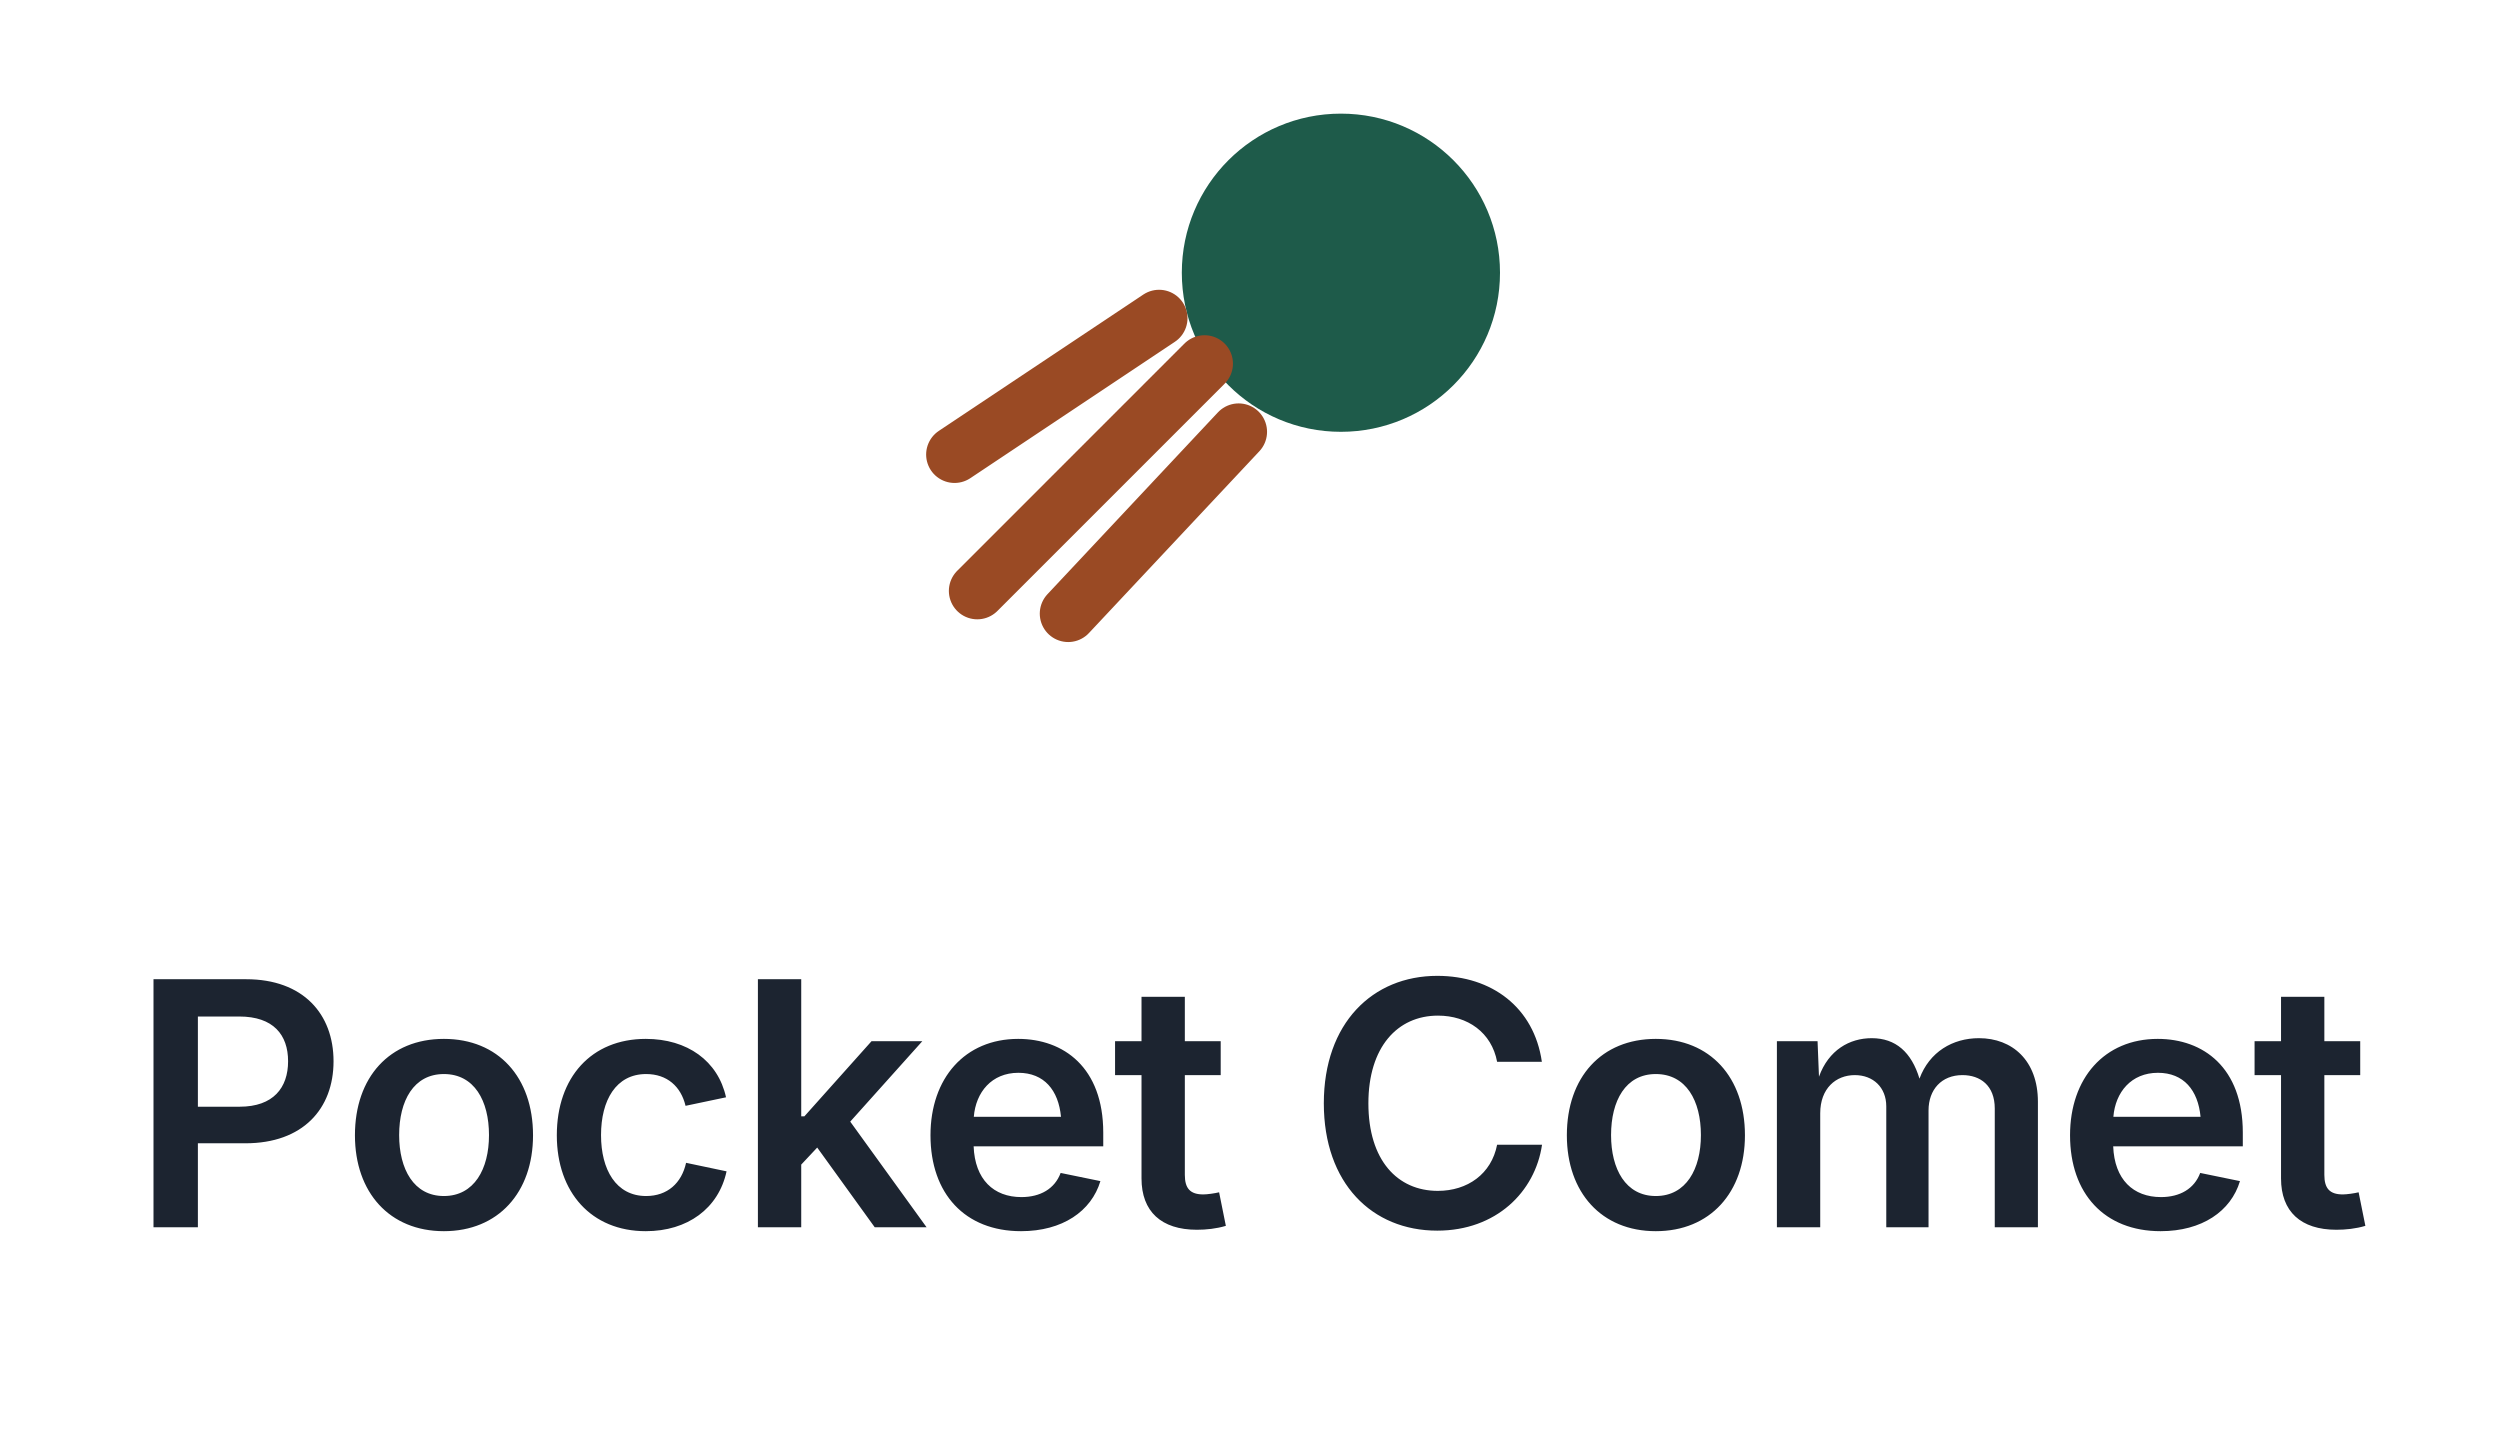
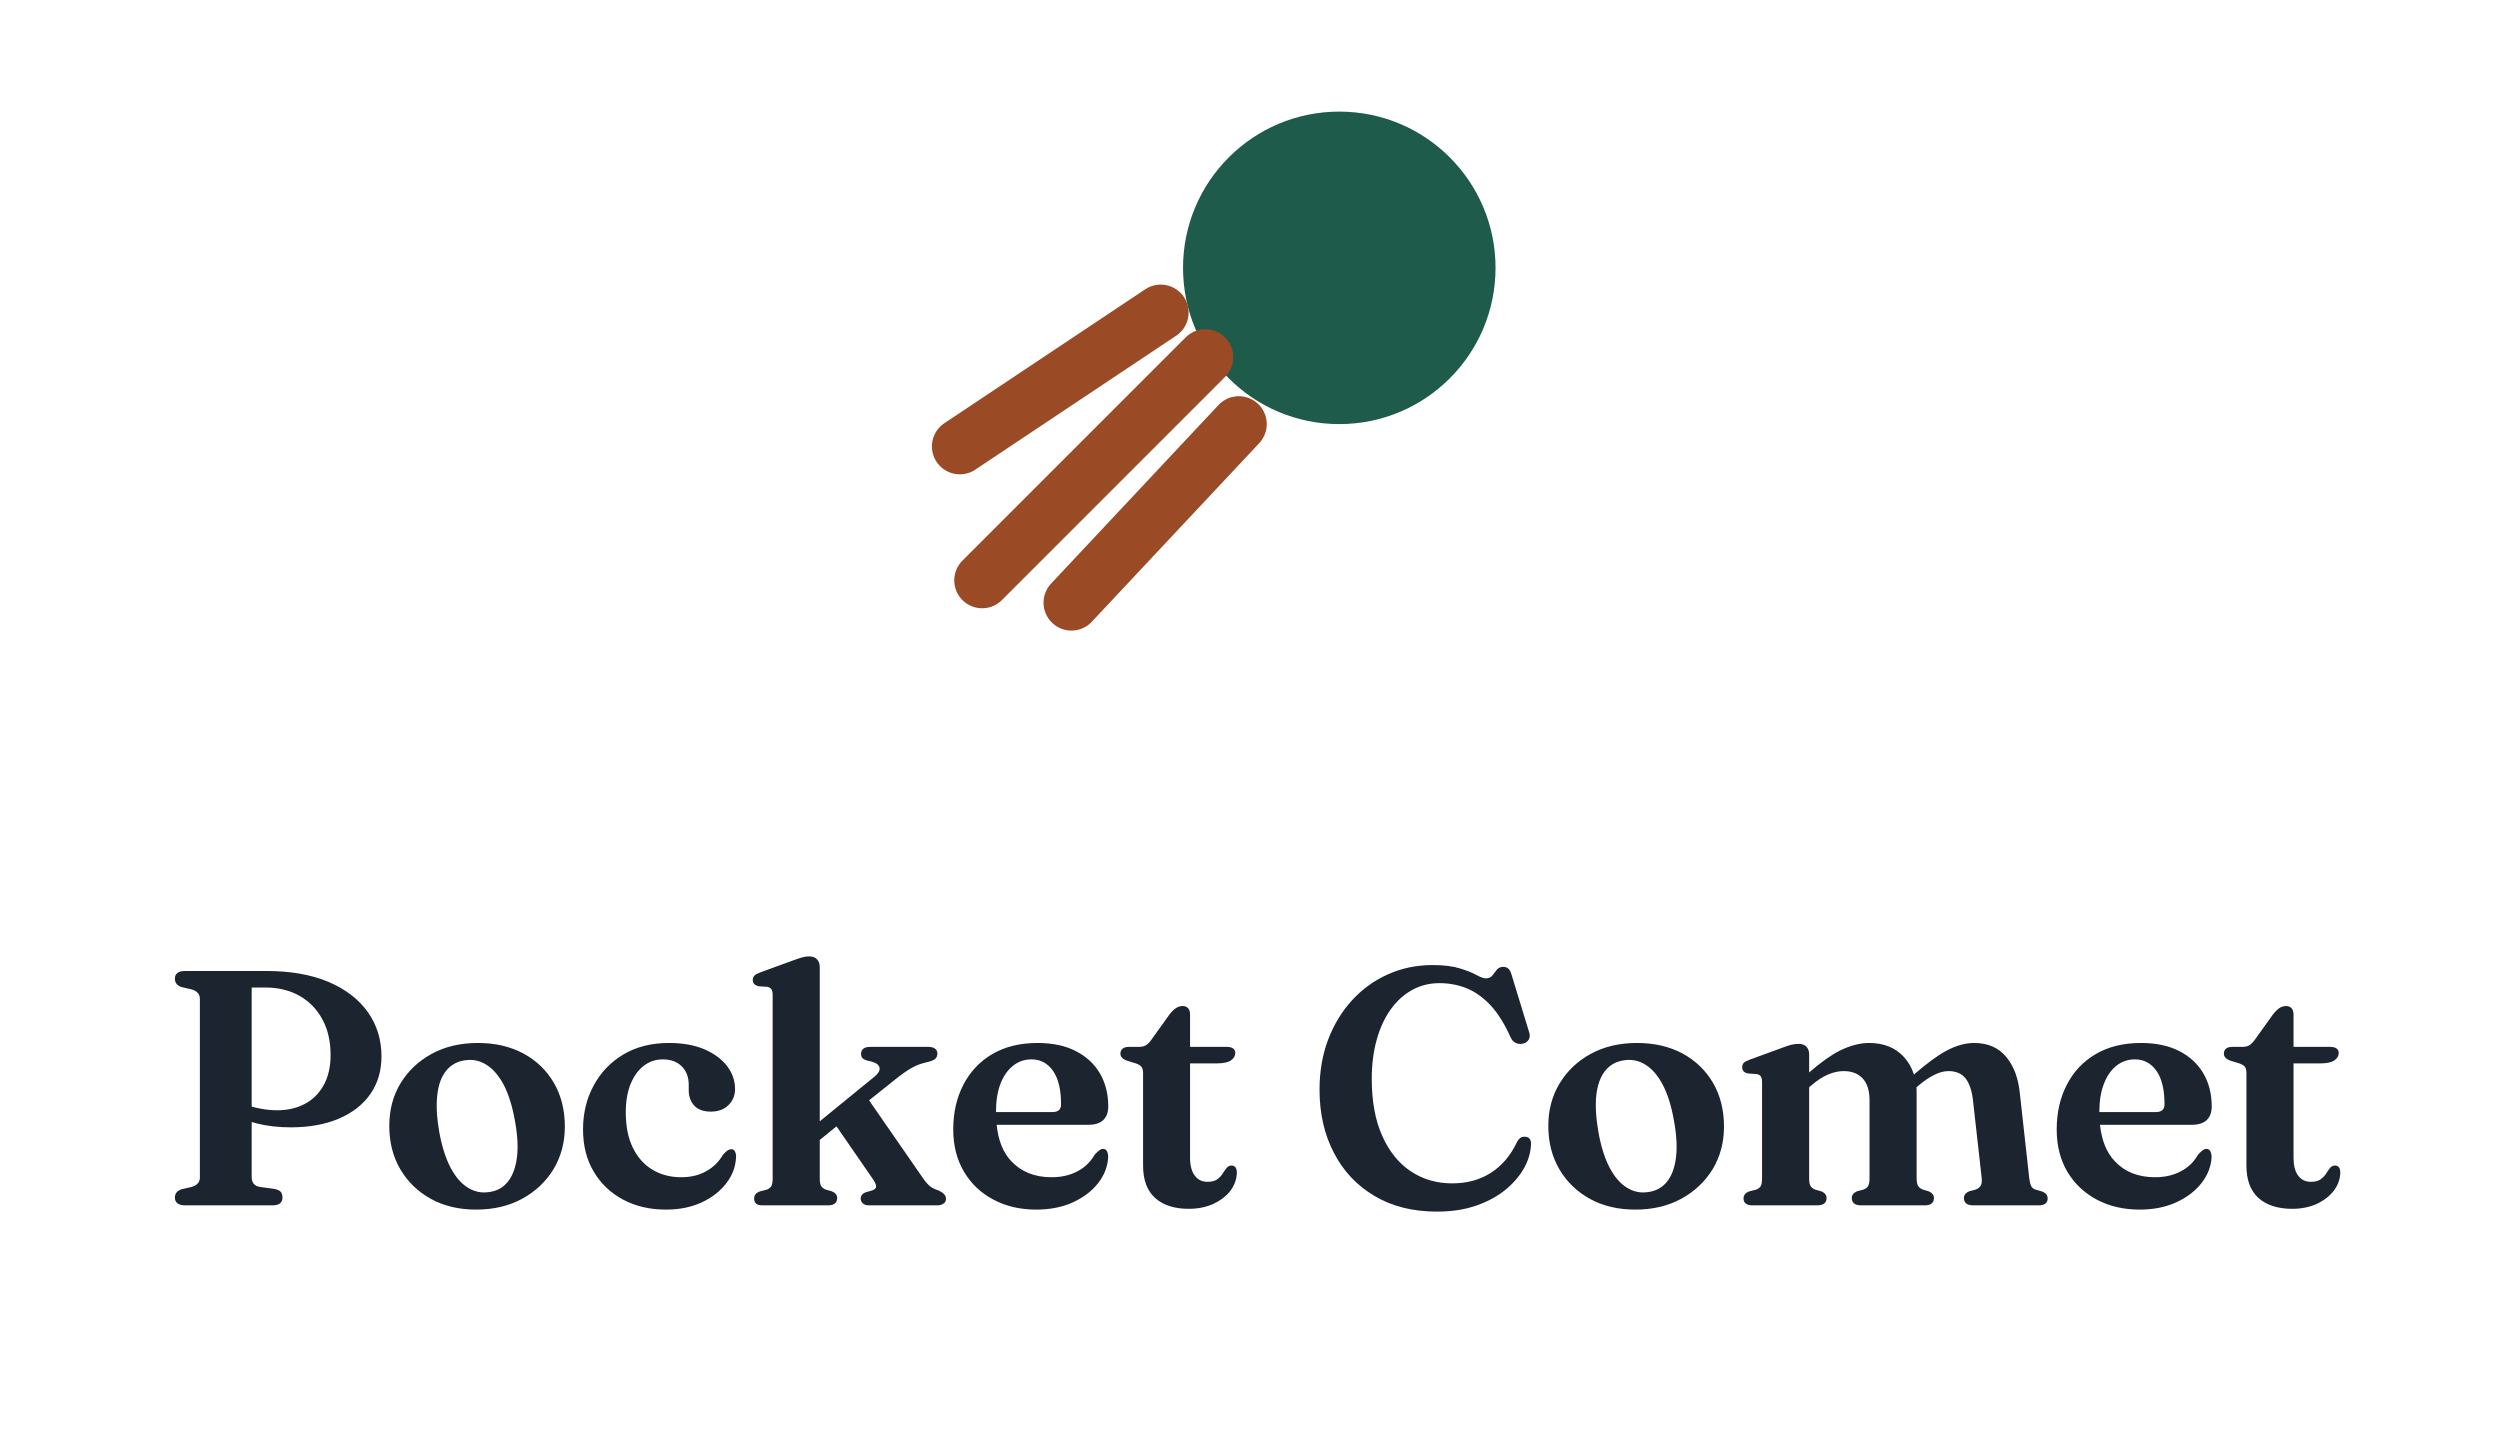
- <svg xmlns="http://www.w3.org/2000/svg" viewBox="0 0 220 128" width="220" height="128" role="img" aria-label="Pocket Comet stacked logo">
-   <g transform="translate(78 0)">
+ <svg xmlns="http://www.w3.org/2000/svg" viewBox="0 0 224 128" width="224" height="128" role="img" aria-label="Pocket Comet stacked logo">
+   <g transform="translate(80.0 0)">
    <circle cx="40" cy="24" r="14" fill="#1E5B4A" />
    <path d="M28 32 8 52M31 38 16 54M24 28 6 40" stroke="#9A4A24" stroke-width="5" stroke-linecap="round" fill="none" />
  </g>
-   <text x="110" y="108" font-family="Inter, Arial, sans-serif" font-size="30" font-weight="600" letter-spacing="-0.5" fill="#1C2430" text-anchor="middle">Pocket Comet</text>
+   <path d="M34.18 94.65L34.18 94.65Q34.18 96.60 33.18 98.03Q32.19 99.45 30.36 100.23Q28.54 101.01 26.06 101.01L26.06 101.01Q24.41 101.01 23.05 100.67L23.05 100.67Q22.80 100.61 22.55 100.53L22.55 100.53L22.55 105.50Q22.55 105.83 22.73 106.06Q22.91 106.29 23.30 106.35L23.30 106.35L24.61 106.53Q24.98 106.61 25.15 106.78Q25.31 106.97 25.31 107.31L25.31 107.31Q25.31 107.63 25.10 107.81Q24.88 108 24.41 108L24.41 108L16.59 108Q16.12 108 15.89 107.81Q15.67 107.63 15.67 107.31L15.67 107.31Q15.67 106.74 16.30 106.55L16.30 106.55L17.17 106.35Q17.53 106.25 17.72 106.03Q17.91 105.83 17.91 105.50L17.91 105.50L17.91 89.50Q17.91 89.17 17.72 88.97Q17.53 88.75 17.17 88.65L17.17 88.65L16.30 88.45Q15.67 88.26 15.67 87.69L15.67 87.69Q15.67 87.36 15.89 87.18Q16.12 87 16.59 87L16.59 87L23.86 87Q27.13 87 29.44 87.98Q31.75 88.97 32.97 90.70Q34.18 92.43 34.18 94.65ZM22.55 88.48L22.55 99.15Q22.96 99.27 23.38 99.34L23.38 99.34Q24.09 99.48 24.85 99.48L24.85 99.48Q26.23 99.48 27.31 98.91Q28.39 98.34 29.00 97.23Q29.62 96.12 29.62 94.53L29.62 94.53Q29.62 92.69 28.89 91.34Q28.16 89.98 26.84 89.23Q25.52 88.48 23.74 88.48L23.74 88.48L22.55 88.48ZM42.81 93.45L42.81 93.45Q45.14 93.45 46.89 94.39Q48.65 95.34 49.63 97.03Q50.61 98.72 50.61 100.95L50.61 100.95Q50.61 103.06 49.60 104.75Q48.59 106.42 46.80 107.40Q45.02 108.38 42.66 108.38L42.66 108.38Q40.35 108.38 38.61 107.42Q36.86 106.45 35.87 104.77Q34.88 103.08 34.88 100.88L34.88 100.88Q34.88 98.73 35.89 97.06Q36.91 95.39 38.69 94.42Q40.47 93.45 42.81 93.45ZM43.88 106.80L43.88 106.80Q44.90 106.65 45.52 105.86Q46.14 105.08 46.32 103.69Q46.49 102.31 46.13 100.38L46.13 100.38Q45.78 98.44 45.13 97.19Q44.46 95.94 43.56 95.39Q42.66 94.83 41.61 95.01L41.61 95.01Q40.58 95.17 39.96 95.96Q39.33 96.75 39.18 98.12Q39.02 99.50 39.36 101.44L39.36 101.44Q39.71 103.36 40.37 104.62Q41.03 105.87 41.93 106.42Q42.83 106.98 43.88 106.80ZM65.86 97.58L65.86 97.58Q65.86 98.43 65.27 99.02Q64.68 99.60 63.69 99.60L63.69 99.60Q62.71 99.60 62.21 99.07Q61.71 98.53 61.71 97.67L61.71 97.67L61.71 97.19Q61.71 96.17 61.08 95.54Q60.45 94.92 59.38 94.92L59.38 94.92Q58.44 94.92 57.69 95.49Q56.94 96.06 56.50 97.13Q56.07 98.19 56.07 99.67L56.07 99.67Q56.07 101.55 56.71 102.85Q57.34 104.14 58.47 104.81Q59.59 105.48 61.03 105.48L61.03 105.48Q62.31 105.48 63.26 104.95Q64.21 104.43 64.77 103.48L64.77 103.48Q65.02 103.19 65.19 103.08Q65.35 102.97 65.52 102.97L65.52 102.97Q65.76 102.97 65.86 103.19Q65.97 103.41 65.95 103.69L65.95 103.69Q65.89 104.97 65.07 106.03Q64.24 107.10 62.86 107.74Q61.47 108.38 59.67 108.38L59.67 108.38Q57.49 108.38 55.82 107.48Q54.15 106.59 53.20 104.98Q52.24 103.38 52.24 101.20L52.24 101.20Q52.24 99 53.20 97.25Q54.15 95.49 55.87 94.47Q57.60 93.45 59.94 93.45L59.94 93.45Q61.77 93.45 63.10 94.01Q64.42 94.58 65.14 95.51Q65.86 96.45 65.86 97.58ZM74.17 108L68.33 108Q67.90 108 67.73 107.83Q67.57 107.67 67.57 107.39L67.57 107.39Q67.57 107.16 67.70 107.00Q67.82 106.84 68.12 106.74L68.12 106.74L68.71 106.59Q68.98 106.48 69.11 106.28Q69.23 106.06 69.23 105.60L69.23 105.60L69.23 89.17Q69.23 88.80 69.12 88.64Q69.01 88.47 68.75 88.42L68.75 88.42L67.96 88.37Q67.69 88.29 67.57 88.16Q67.45 88.02 67.45 87.81L67.45 87.81Q67.45 87.57 67.59 87.42Q67.73 87.27 68.14 87.12L68.14 87.12L70.93 86.10Q71.50 85.89 71.84 85.79Q72.19 85.69 72.50 85.69L72.50 85.69Q72.97 85.69 73.21 85.96Q73.45 86.22 73.45 86.66L73.45 86.66L73.45 100.47L78.34 96.48Q78.86 96.06 78.81 95.69Q78.76 95.33 78.17 95.14L78.17 95.14L77.65 95.01Q77.36 94.92 77.26 94.78Q77.15 94.65 77.15 94.42L77.15 94.42Q77.15 94.13 77.36 93.96Q77.57 93.80 77.95 93.80L77.95 93.80L83.20 93.80Q83.56 93.80 83.78 93.96Q83.99 94.13 83.99 94.39L83.99 94.39Q83.99 94.68 83.81 94.86Q83.63 95.04 83.06 95.17L83.06 95.17Q82.30 95.34 81.71 95.67Q81.11 96 80.21 96.72L80.21 96.72L77.87 98.59L82.73 105.61Q83.09 106.11 83.36 106.31Q83.63 106.52 84.13 106.68L84.13 106.68Q84.44 106.83 84.60 107.01Q84.76 107.19 84.76 107.42L84.76 107.42Q84.76 107.69 84.54 107.84Q84.32 108 83.96 108L83.96 108L77.84 108Q77.51 108 77.32 107.83Q77.12 107.67 77.12 107.39L77.12 107.39Q77.12 107.19 77.23 107.06Q77.33 106.92 77.57 106.83L77.57 106.83L78.05 106.69Q78.47 106.58 78.50 106.33Q78.53 106.08 78.11 105.50L78.11 105.50L74.95 100.92L73.45 102.14L73.45 105.60Q73.45 106.06 73.58 106.28Q73.72 106.48 73.99 106.59L73.99 106.59L74.53 106.74Q75.01 106.94 75.01 107.34L75.01 107.34Q75.01 108 74.17 108L74.17 108ZM99.30 99.14L99.30 99.14Q99.30 99.93 98.85 100.36Q98.41 100.78 97.53 100.78L97.53 100.78L89.30 100.78Q89.51 102.87 90.60 104.03L90.60 104.03Q91.95 105.48 94.22 105.48L94.22 105.48Q95.54 105.48 96.54 104.95Q97.53 104.43 98.09 103.45L98.09 103.45Q98.36 103.16 98.52 103.05Q98.67 102.94 98.84 102.94L98.84 102.94Q99.08 102.94 99.19 103.16Q99.29 103.38 99.29 103.68L99.29 103.68Q99.23 104.94 98.39 106.01Q97.55 107.08 96.13 107.73Q94.70 108.38 92.85 108.38L92.85 108.38Q90.68 108.38 89 107.48Q87.32 106.59 86.37 104.98Q85.41 103.36 85.41 101.20L85.41 101.20Q85.41 98.94 86.32 97.19Q87.23 95.43 88.92 94.44Q90.62 93.45 92.97 93.45L92.97 93.45Q94.98 93.45 96.40 94.18Q97.82 94.91 98.56 96.19Q99.30 97.47 99.30 99.14ZM89.24 99.64L94.31 99.64Q95.07 99.64 95.07 98.95L95.07 98.95Q95.07 96.97 94.35 95.95Q93.63 94.92 92.42 94.92L92.42 94.92Q91.49 94.92 90.77 95.49Q90.05 96.06 89.64 97.11L89.64 97.11Q89.24 98.16 89.24 99.64L89.24 99.64ZM101.74 95.27L101.74 95.27L101.05 95.06Q100.69 94.94 100.54 94.78Q100.39 94.62 100.39 94.41L100.39 94.41Q100.39 94.11 100.60 93.95Q100.80 93.80 101.14 93.80L101.14 93.80L102.06 93.80Q102.42 93.80 102.66 93.66Q102.90 93.53 103.15 93.18L103.15 93.18L104.79 90.89Q105.10 90.50 105.39 90.31Q105.67 90.14 105.96 90.14L105.96 90.14Q106.27 90.14 106.45 90.33Q106.63 90.53 106.63 90.90L106.63 90.90L106.63 93.80L109.93 93.80Q110.28 93.80 110.48 93.94Q110.68 94.08 110.68 94.35L110.68 94.35Q110.68 94.74 110.29 95.01Q109.90 95.28 109.03 95.28L109.03 95.28L106.63 95.28L106.63 103.72Q106.63 104.78 107.05 105.33Q107.46 105.89 108.19 105.89L108.19 105.89Q108.75 105.89 109.06 105.67Q109.36 105.45 109.54 105.17Q109.72 104.88 109.90 104.66Q110.07 104.44 110.34 104.43L110.34 104.43Q110.56 104.43 110.69 104.58Q110.82 104.73 110.82 105.08L110.82 105.08Q110.80 105.93 110.26 106.67Q109.71 107.40 108.73 107.86Q107.76 108.31 106.51 108.31L106.51 108.31Q104.59 108.31 103.51 107.35Q102.42 106.38 102.42 104.43L102.42 104.43L102.42 96.15Q102.42 95.76 102.26 95.57Q102.10 95.39 101.74 95.27ZM137.18 102.47L137.18 102.47Q137.16 103.53 136.59 104.60Q136.01 105.67 134.92 106.58Q133.84 107.47 132.28 108.02Q130.73 108.56 128.75 108.56L128.75 108.56Q125.51 108.56 123.16 107.16Q120.80 105.77 119.52 103.30Q118.23 100.83 118.23 97.64L118.23 97.64Q118.23 95.20 118.99 93.18Q119.75 91.16 121.12 89.65Q122.49 88.14 124.34 87.31Q126.19 86.47 128.36 86.47L128.36 86.47Q129.86 86.47 130.81 86.77Q131.75 87.06 132.29 87.36Q132.83 87.66 133.14 87.66L133.14 87.66Q133.52 87.66 133.72 87.40Q133.91 87.14 134.12 86.88Q134.33 86.63 134.70 86.63L134.70 86.63Q134.97 86.63 135.16 86.80Q135.34 86.97 135.45 87.38L135.45 87.38L137.03 92.55Q137.13 92.89 136.96 93.17Q136.79 93.44 136.44 93.51L136.44 93.51Q136.09 93.59 135.80 93.44Q135.51 93.30 135.35 92.94L135.35 92.94Q134.54 91.14 133.56 90.08Q132.57 89.03 131.44 88.56Q130.29 88.09 128.97 88.09L128.97 88.09Q127.64 88.09 126.53 88.70Q125.42 89.31 124.61 90.44Q123.80 91.56 123.36 93.14Q122.91 94.71 122.91 96.67L122.91 96.67Q122.91 99.69 123.85 101.78Q124.79 103.88 126.41 104.95Q128.03 106.03 130.12 106.03L130.12 106.03Q132.11 106.03 133.59 105.08Q135.06 104.13 135.89 102.39L135.89 102.39Q136.06 102.05 136.26 101.93Q136.47 101.82 136.73 101.86L136.73 101.86Q136.95 101.89 137.07 102.05Q137.18 102.21 137.18 102.47ZM146.67 93.45L146.67 93.45Q148.99 93.45 150.75 94.39Q152.50 95.34 153.49 97.03Q154.47 98.72 154.47 100.95L154.47 100.95Q154.47 103.06 153.46 104.75Q152.44 106.42 150.66 107.40Q148.88 108.38 146.52 108.38L146.52 108.38Q144.21 108.38 142.46 107.42Q140.71 106.45 139.72 104.77Q138.73 103.08 138.73 100.88L138.73 100.88Q138.73 98.73 139.75 97.06Q140.76 95.39 142.54 94.42Q144.33 93.45 146.67 93.45ZM147.73 106.80L147.73 106.80Q148.75 106.65 149.38 105.86Q150 105.08 150.17 103.69Q150.34 102.31 149.98 100.38L149.98 100.38Q149.64 98.44 148.98 97.19Q148.32 95.94 147.42 95.39Q146.52 94.83 145.47 95.01L145.47 95.01Q144.43 95.17 143.81 95.96Q143.19 96.75 143.03 98.12Q142.88 99.50 143.22 101.44L143.22 101.44Q143.56 103.36 144.22 104.62Q144.88 105.87 145.78 106.42Q146.68 106.98 147.73 106.80ZM162.10 94.47L162.10 94.47L162.10 96.09Q163.66 94.74 164.84 94.14L164.84 94.14Q166.24 93.45 167.48 93.45L167.48 93.45Q169.42 93.45 170.57 94.68L170.57 94.68Q171.20 95.36 171.49 96.28L171.49 96.28Q173.14 94.84 174.35 94.17L174.35 94.17Q175.68 93.45 176.88 93.45L176.88 93.45Q178.72 93.45 179.75 94.69Q180.78 95.92 180.98 97.98L180.98 97.98L181.82 105.56Q181.88 106.05 182.00 106.28Q182.11 106.50 182.39 106.59L182.39 106.59L182.92 106.74Q183.20 106.84 183.34 107.00Q183.47 107.16 183.47 107.39L183.47 107.39Q183.47 107.67 183.28 107.83Q183.09 108 182.66 108L182.66 108L176.81 108Q175.97 108 175.97 107.34L175.97 107.34Q175.97 106.94 176.44 106.74L176.44 106.74L177.01 106.59Q177.31 106.48 177.46 106.26Q177.61 106.03 177.56 105.56L177.56 105.56L176.78 98.59Q176.63 97.29 176.12 96.63Q175.60 95.97 174.58 95.97L174.58 95.97Q173.98 95.97 173.31 96.31Q172.63 96.64 171.87 97.29L171.87 97.29L171.72 97.42Q171.73 97.69 171.73 97.98L171.73 97.98L171.73 105.56Q171.73 106.05 171.87 106.27Q172.01 106.48 172.30 106.59L172.30 106.59L172.81 106.74Q173.28 106.95 173.28 107.34L173.28 107.34Q173.28 108 172.45 108L172.45 108L166.76 108Q165.92 108 165.92 107.34L165.92 107.34Q165.92 106.94 166.39 106.74L166.39 106.74L166.96 106.59Q167.26 106.48 167.39 106.26Q167.51 106.03 167.51 105.56L167.51 105.56L167.51 98.59Q167.51 97.28 166.89 96.62Q166.27 95.97 165.19 95.97L165.19 95.97Q164.51 95.97 163.78 96.28Q163.04 96.60 162.25 97.29L162.25 97.29L162.10 97.42L162.10 105.60Q162.10 106.06 162.23 106.28Q162.37 106.48 162.64 106.59L162.64 106.59L163.18 106.74Q163.66 106.94 163.66 107.34L163.66 107.34Q163.66 108 162.82 108L162.82 108L157.03 108Q156.61 108 156.41 107.83Q156.22 107.67 156.22 107.39L156.22 107.39Q156.22 107.16 156.35 107.00Q156.47 106.84 156.76 106.74L156.76 106.74L157.36 106.59Q157.63 106.48 157.76 106.28Q157.88 106.06 157.88 105.60L157.88 105.60L157.88 97.00Q157.88 96.61 157.77 96.45Q157.66 96.28 157.41 96.24L157.41 96.24L156.61 96.18Q156.34 96.12 156.22 95.98Q156.10 95.85 156.10 95.64L156.10 95.64Q156.10 95.39 156.24 95.23Q156.38 95.09 156.79 94.94L156.79 94.94L159.58 93.92Q160.15 93.70 160.50 93.61Q160.84 93.53 161.16 93.53L161.16 93.53Q161.62 93.53 161.86 93.79Q162.10 94.05 162.10 94.47ZM198.17 99.14L198.17 99.14Q198.17 99.93 197.72 100.36Q197.27 100.78 196.40 100.78L196.40 100.78L188.16 100.78Q188.38 102.87 189.47 104.03L189.47 104.03Q190.82 105.48 193.08 105.48L193.08 105.48Q194.41 105.48 195.40 104.95Q196.40 104.43 196.95 103.45L196.95 103.45Q197.22 103.16 197.38 103.05Q197.54 102.94 197.70 102.94L197.70 102.94Q197.94 102.94 198.05 103.16Q198.16 103.38 198.16 103.68L198.16 103.68Q198.09 104.94 197.25 106.01Q196.41 107.08 194.99 107.73Q193.56 108.38 191.72 108.38L191.72 108.38Q189.54 108.38 187.86 107.48Q186.19 106.59 185.23 104.98Q184.28 103.36 184.28 101.20L184.28 101.20Q184.28 98.94 185.19 97.19Q186.09 95.43 187.79 94.44Q189.48 93.45 191.84 93.45L191.84 93.45Q193.85 93.45 195.27 94.18Q196.69 94.91 197.43 96.19Q198.17 97.47 198.17 99.14ZM188.10 99.64L193.17 99.64Q193.94 99.64 193.94 98.95L193.94 98.95Q193.94 96.97 193.22 95.95Q192.50 94.92 191.28 94.92L191.28 94.92Q190.35 94.92 189.63 95.49Q188.91 96.06 188.51 97.11L188.51 97.11Q188.10 98.16 188.10 99.64L188.10 99.64ZM200.61 95.27L200.61 95.27L199.92 95.06Q199.56 94.94 199.41 94.78Q199.26 94.62 199.26 94.41L199.26 94.41Q199.26 94.11 199.46 93.95Q199.66 93.80 200.01 93.80L200.01 93.80L200.93 93.80Q201.28 93.80 201.53 93.66Q201.76 93.53 202.02 93.18L202.02 93.18L203.66 90.89Q203.97 90.50 204.25 90.31Q204.54 90.14 204.82 90.14L204.82 90.14Q205.14 90.14 205.32 90.33Q205.50 90.53 205.50 90.90L205.50 90.90L205.50 93.80L208.80 93.80Q209.15 93.80 209.35 93.94Q209.55 94.08 209.55 94.35L209.55 94.35Q209.55 94.74 209.16 95.01Q208.77 95.28 207.90 95.28L207.90 95.28L205.50 95.28L205.50 103.72Q205.50 104.78 205.91 105.33Q206.32 105.89 207.06 105.89L207.06 105.89Q207.62 105.89 207.92 105.67Q208.23 105.45 208.41 105.17Q208.59 104.88 208.76 104.66Q208.94 104.44 209.20 104.43L209.20 104.43Q209.43 104.43 209.56 104.58Q209.69 104.73 209.69 105.08L209.69 105.08Q209.67 105.93 209.12 106.67Q208.57 107.40 207.60 107.86Q206.63 108.31 205.38 108.31L205.38 108.31Q203.46 108.31 202.37 107.35Q201.28 106.38 201.28 104.43L201.28 104.43L201.28 96.15Q201.28 95.76 201.13 95.57Q200.97 95.39 200.61 95.27Z" fill="#1C2430" />
</svg>
